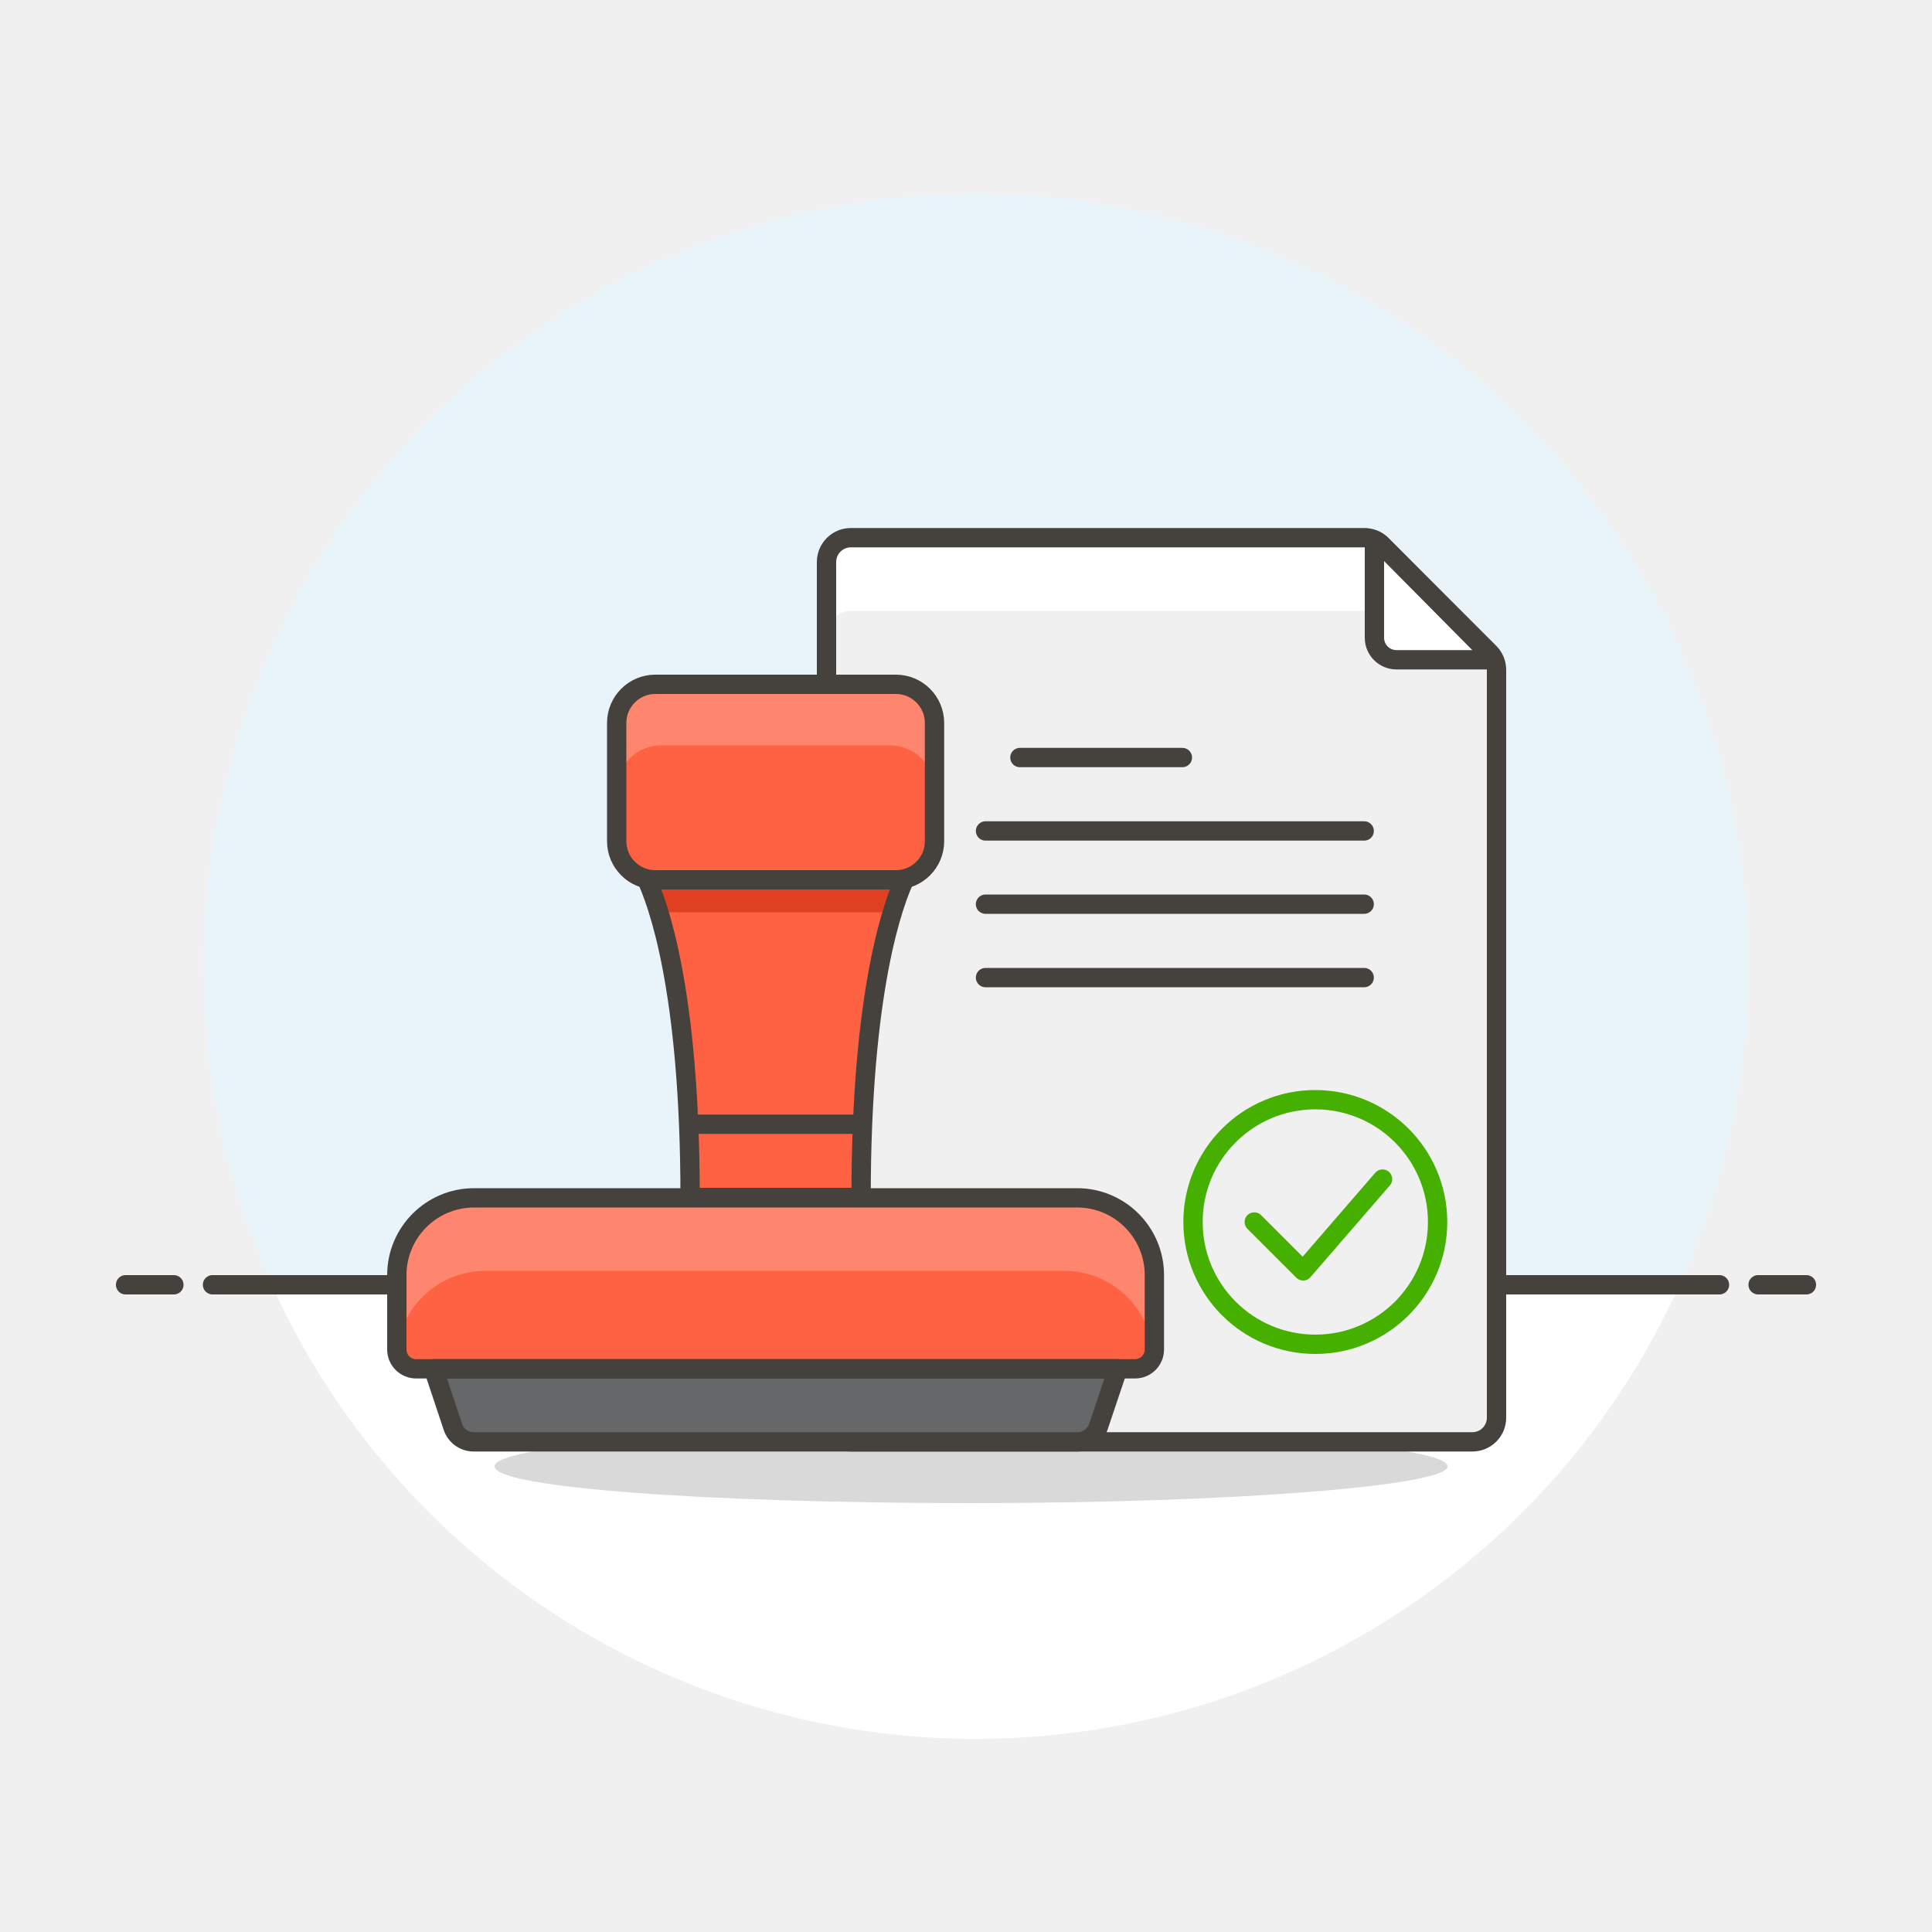
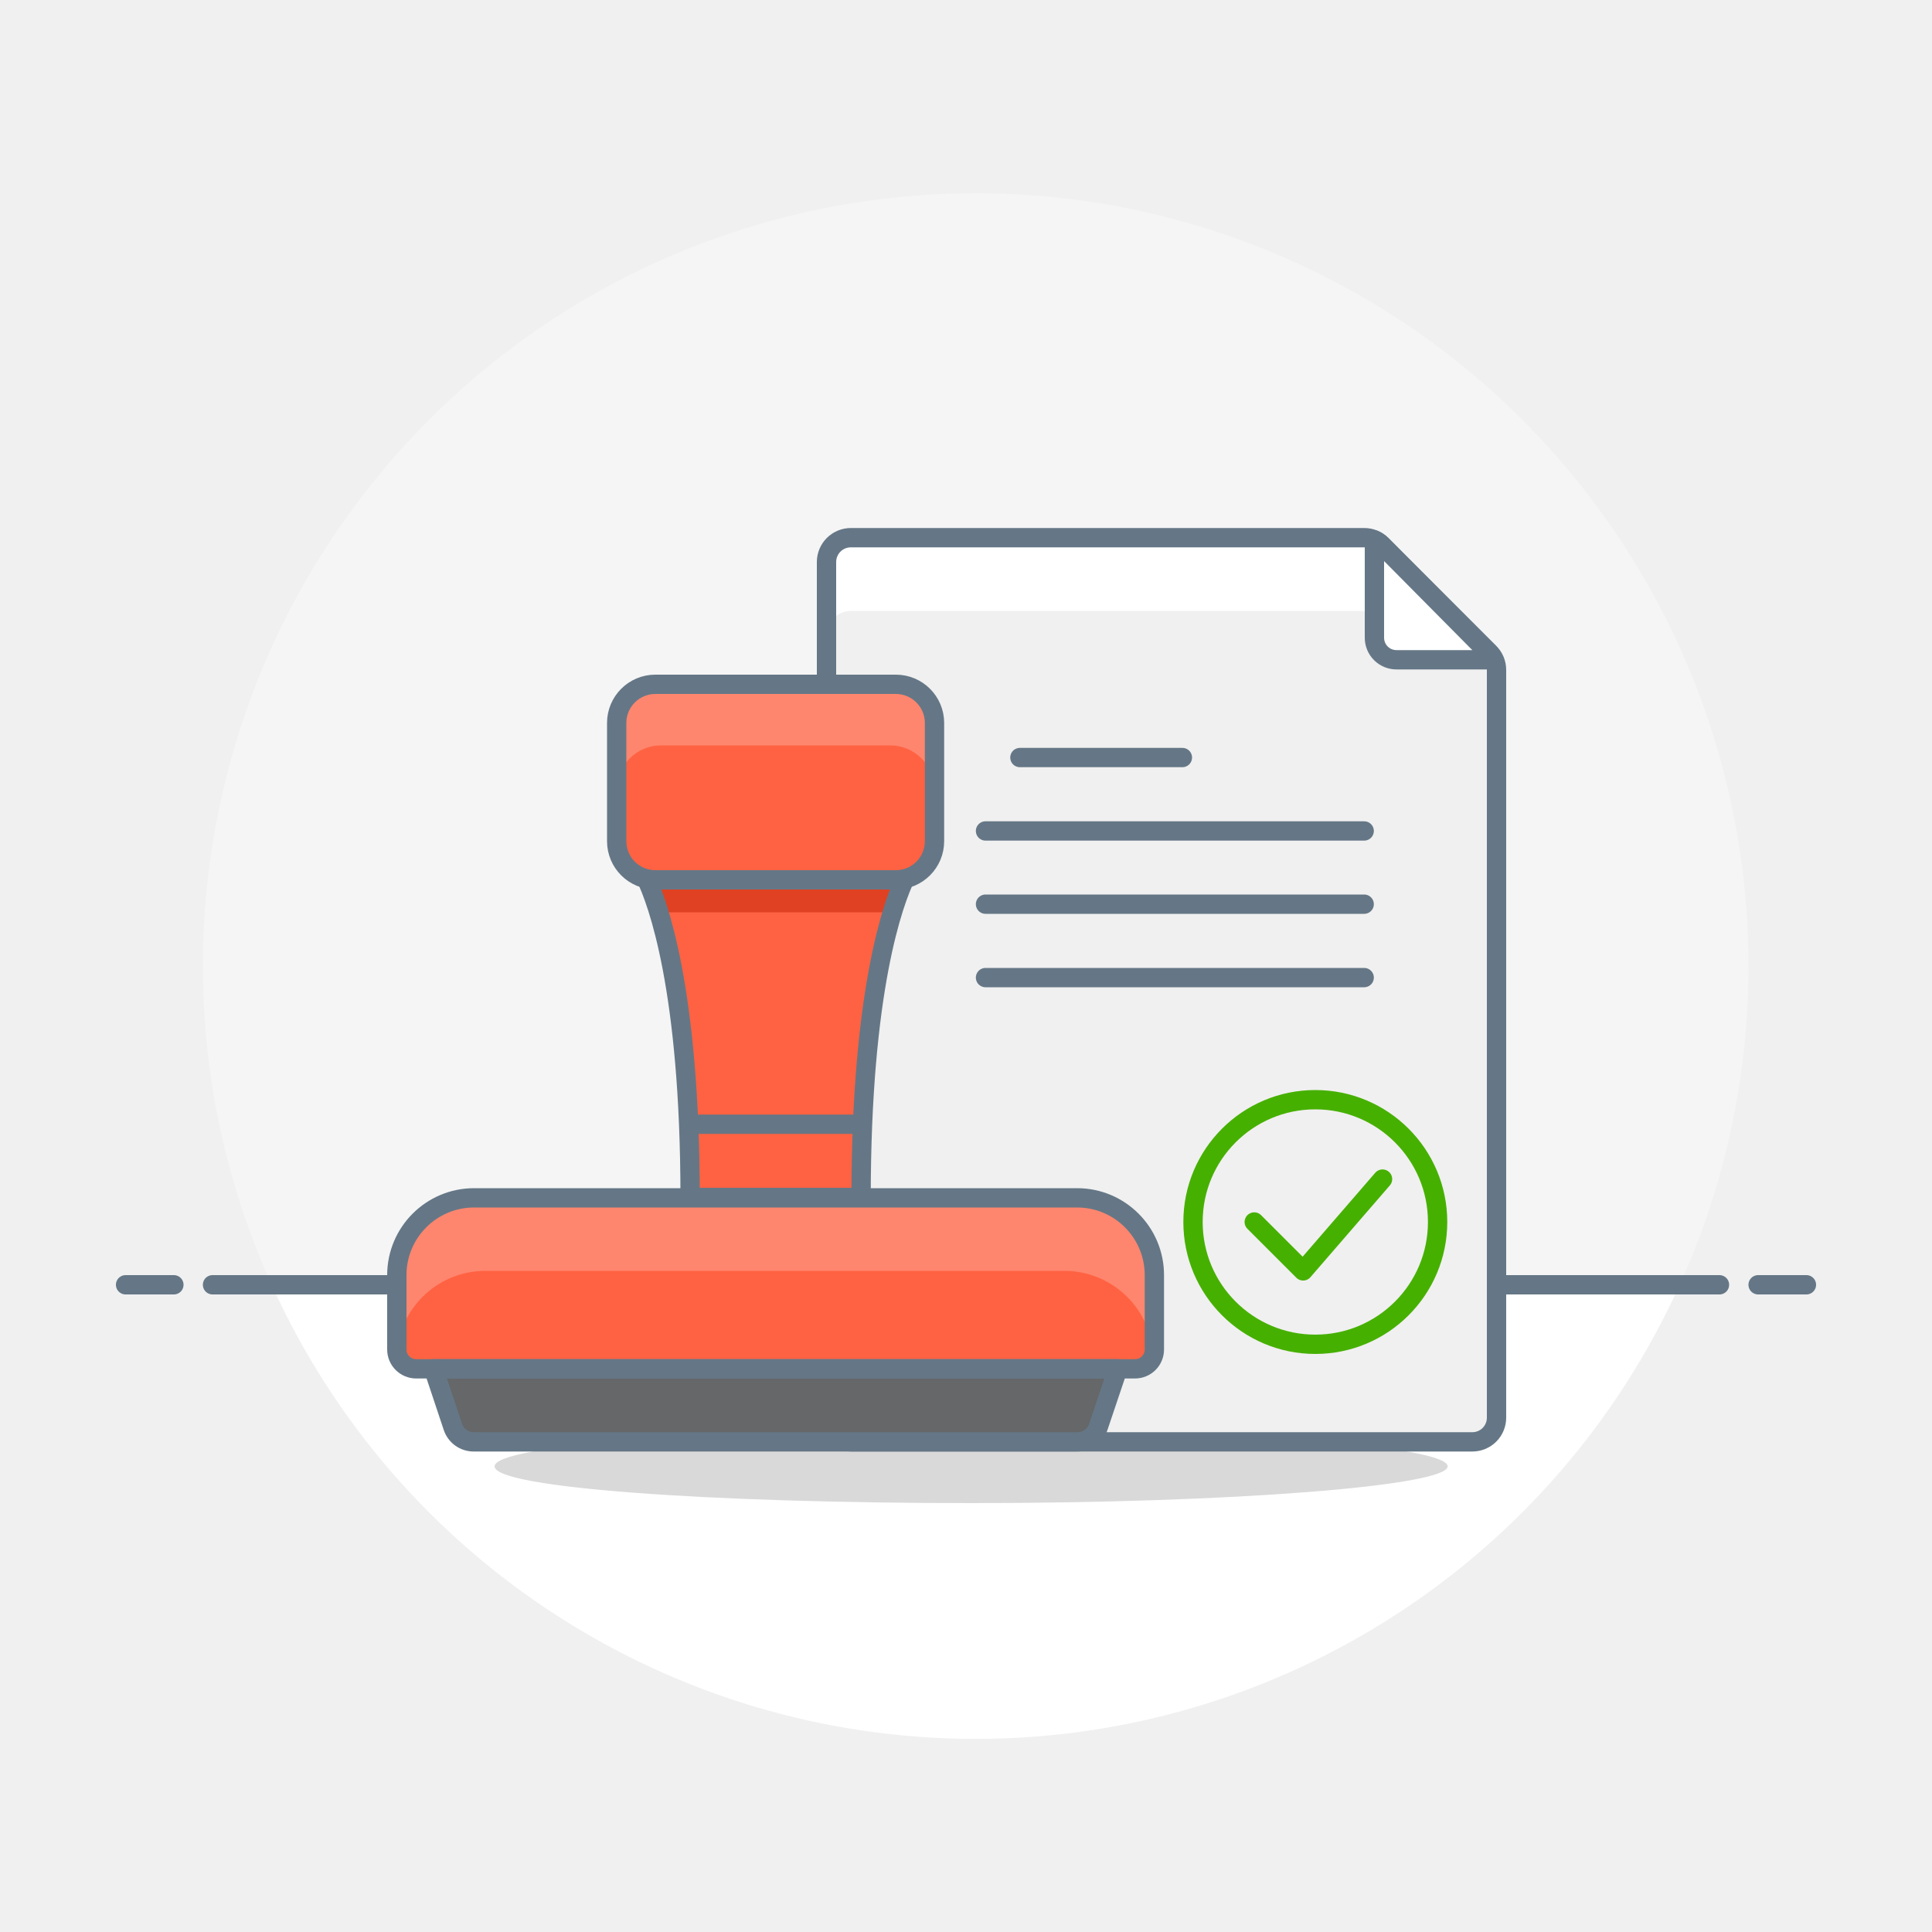
<svg xmlns="http://www.w3.org/2000/svg" id="Layer_1" data-name="Layer 1" viewBox="0 0 100 100">
  <defs>
-     <style>.cls-1{fill:#e8f4fa;}.cls-2,.cls-9{fill:#fff;}.cls-3,.cls-6,.cls-7,.cls-8{fill:none;}.cls-3,.cls-6,.cls-9{stroke:#45413c;}.cls-3,.cls-8{stroke-linecap:round;}.cls-3,.cls-6,.cls-8,.cls-9{stroke-linejoin:round;}.cls-4{fill:#020202;opacity:0.15;}.cls-5{fill:#f0f0f0;}.cls-7,.cls-8{stroke:#46b000;}.cls-7{stroke-miterlimit:10;}.cls-10{fill:#ff6242;}.cls-11{fill:#ff866e;}.cls-12{fill:#e04122;}.cls-13{fill:#656769;}</style>
+     <style>.cls-1{fill:#f5f5f5;}.cls-2,.cls-9{fill:#fff;}.cls-3,.cls-6,.cls-7,.cls-8{fill:none;}.cls-3,.cls-6,.cls-9{stroke:#657786;}.cls-3,.cls-8{stroke-linecap:round;}.cls-3,.cls-6,.cls-8,.cls-9{stroke-linejoin:round;}.cls-4{fill:#020202;opacity:0.15;}.cls-5{fill:#f0f0f0;}.cls-7,.cls-8{stroke:#46b000;}.cls-7{stroke-miterlimit:10;}.cls-10{fill:#ff6242;}.cls-11{fill:#ff866e;}.cls-12{fill:#e04122;}.cls-13{fill:#656769;}</style>
  </defs>
  <path class="cls-1" d="M90.5,50A40,40,0,1,0,14.06,66.5H86.94A39.85,39.85,0,0,0,90.5,50Z" />
  <path class="cls-2" d="M14.06,66.5a40,40,0,0,0,72.88,0Z" />
  <line class="cls-3" x1="11" y1="66.5" x2="89" y2="66.5" />
  <line class="cls-3" x1="6.5" y1="66.5" x2="9" y2="66.5" />
  <line class="cls-3" x1="91" y1="66.5" x2="93.5" y2="66.5" />
  <path class="cls-4" d="M74.93,75.9c0,1-11,1.9-24.67,1.9S25.6,77,25.6,75.9s11-1.9,24.66-1.9S74.93,74.85,74.93,75.9Z" />
  <path class="cls-5" d="M77.46,73.37a1.25,1.25,0,0,1-1.26,1.26H44.05a1.26,1.26,0,0,1-1.27-1.26V29.09a1.26,1.26,0,0,1,1.27-1.26H70.61a1.26,1.26,0,0,1,.9.37l5.58,5.58a1.26,1.26,0,0,1,.37.9Z" />
  <path class="cls-2" d="M42.78,32.89a1.27,1.27,0,0,1,1.27-1.27H74.93L71.51,28.2a1.26,1.26,0,0,0-.9-.37H44.05a1.26,1.26,0,0,0-1.27,1.26Z" />
  <path class="cls-6" d="M77.46,73.37a1.25,1.25,0,0,1-1.26,1.26H44.05a1.26,1.26,0,0,1-1.27-1.26V29.09a1.26,1.26,0,0,1,1.27-1.26H70.61a1.26,1.26,0,0,1,.9.37l5.58,5.58a1.26,1.26,0,0,1,.37.9Z" />
  <circle class="cls-7" cx="68.08" cy="63.25" r="6.33" />
  <polyline class="cls-8" points="64.92 63.25 67.45 65.78 71.56 61.03" />
  <line class="cls-3" x1="51.01" y1="43.01" x2="70.61" y2="43.01" />
  <line class="cls-3" x1="52.79" y1="39.21" x2="61.2" y2="39.21" />
  <line class="cls-3" x1="51.01" y1="46.8" x2="70.61" y2="46.8" />
  <line class="cls-3" x1="51.01" y1="50.6" x2="70.61" y2="50.6" />
  <path class="cls-9" d="M71.14,33a1.14,1.14,0,0,0,1.15,1.15h5a1.27,1.27,0,0,0-.25-.37L71.51,28.2a1.27,1.27,0,0,0-.37-.25Z" />
  <path class="cls-10" d="M24.54,62H55.75a4,4,0,0,1,4,4v3.85a1,1,0,0,1-1,1H21.54a1,1,0,0,1-1-1V66A4,4,0,0,1,24.54,62Z" />
  <path class="cls-11" d="M59.75,66.58a4.6,4.6,0,0,0-4.6-4.6h-30a4.6,4.6,0,0,0-4.6,4.6v3.11a1.85,1.85,0,0,0,0,.23,4.59,4.59,0,0,1,4.56-4.14h30a4.6,4.6,0,0,1,4.56,4.14,1.85,1.85,0,0,0,0-.23Z" />
  <path class="cls-10" d="M46.07,45.54H34.22a2.25,2.25,0,0,1-.81-.16c.62,1.29,2.31,5.8,2.31,16.6h8.85c0-10.8,1.69-15.31,2.31-16.6A2.25,2.25,0,0,1,46.07,45.54Z" />
  <path class="cls-12" d="M34.22,45.54a2.25,2.25,0,0,1-.81-.16,12.86,12.86,0,0,1,.69,1.84H46.19a12.86,12.86,0,0,1,.69-1.84,2.25,2.25,0,0,1-.81.16Z" />
  <path class="cls-13" d="M56.85,73.85a1.13,1.13,0,0,1-1.09.78H24.53a1.13,1.13,0,0,1-1.09-.78l-1-3H57.86Z" />
  <path class="cls-6" d="M24.54,62H55.75a4,4,0,0,1,4,4v3.85a1,1,0,0,1-1,1H21.54a1,1,0,0,1-1-1V66A4,4,0,0,1,24.54,62Z" />
  <path class="cls-6" d="M46.07,45.54H34.22a2.25,2.25,0,0,1-.81-.16c.62,1.29,2.31,5.8,2.31,16.6h8.85c0-10.8,1.69-15.31,2.31-16.6A2.25,2.25,0,0,1,46.07,45.54Z" />
  <path class="cls-6" d="M56.85,73.85a1.13,1.13,0,0,1-1.09.78H24.53a1.13,1.13,0,0,1-1.09-.78l-1-3H57.86Z" />
  <line class="cls-6" x1="35.64" y1="58.19" x2="44.65" y2="58.19" />
  <rect class="cls-10" x="31.92" y="35.42" width="16.45" height="10.12" rx="2" ry="2" />
  <path class="cls-11" d="M46.07,35.42H34.22a2.3,2.3,0,0,0-2.3,2.3v3.16a2.3,2.3,0,0,1,2.3-2.3H46.07a2.3,2.3,0,0,1,2.3,2.3V37.72A2.3,2.3,0,0,0,46.07,35.42Z" />
  <rect class="cls-6" x="31.92" y="35.42" width="16.45" height="10.12" rx="2" ry="2" />
</svg>
